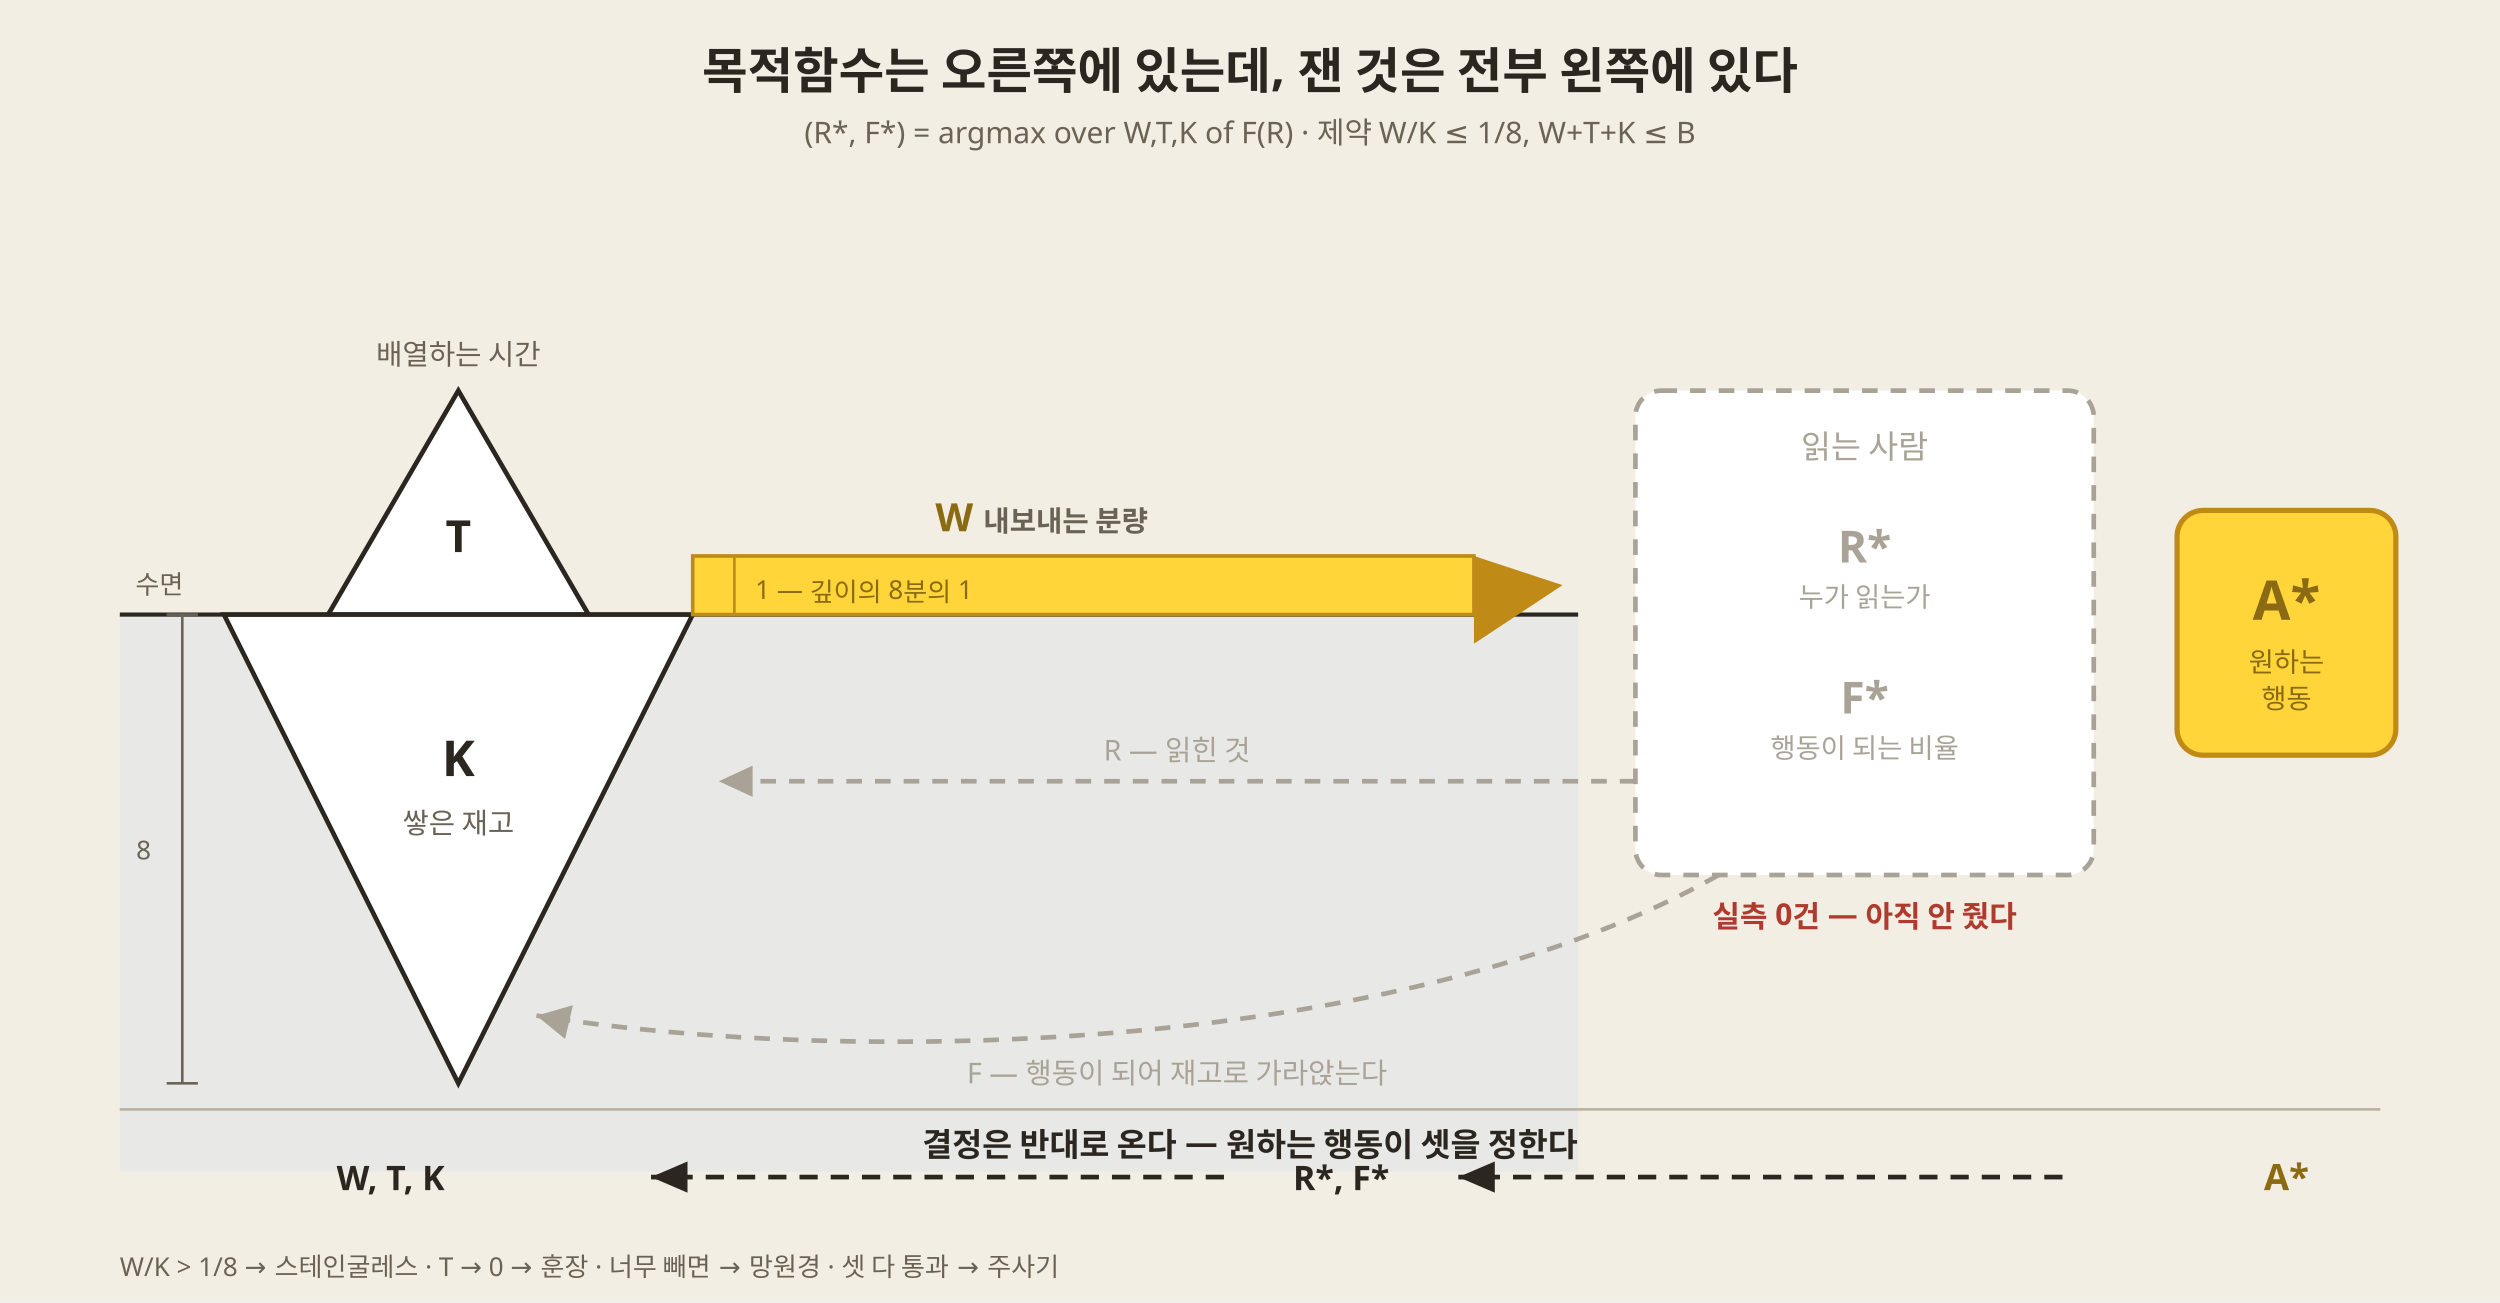
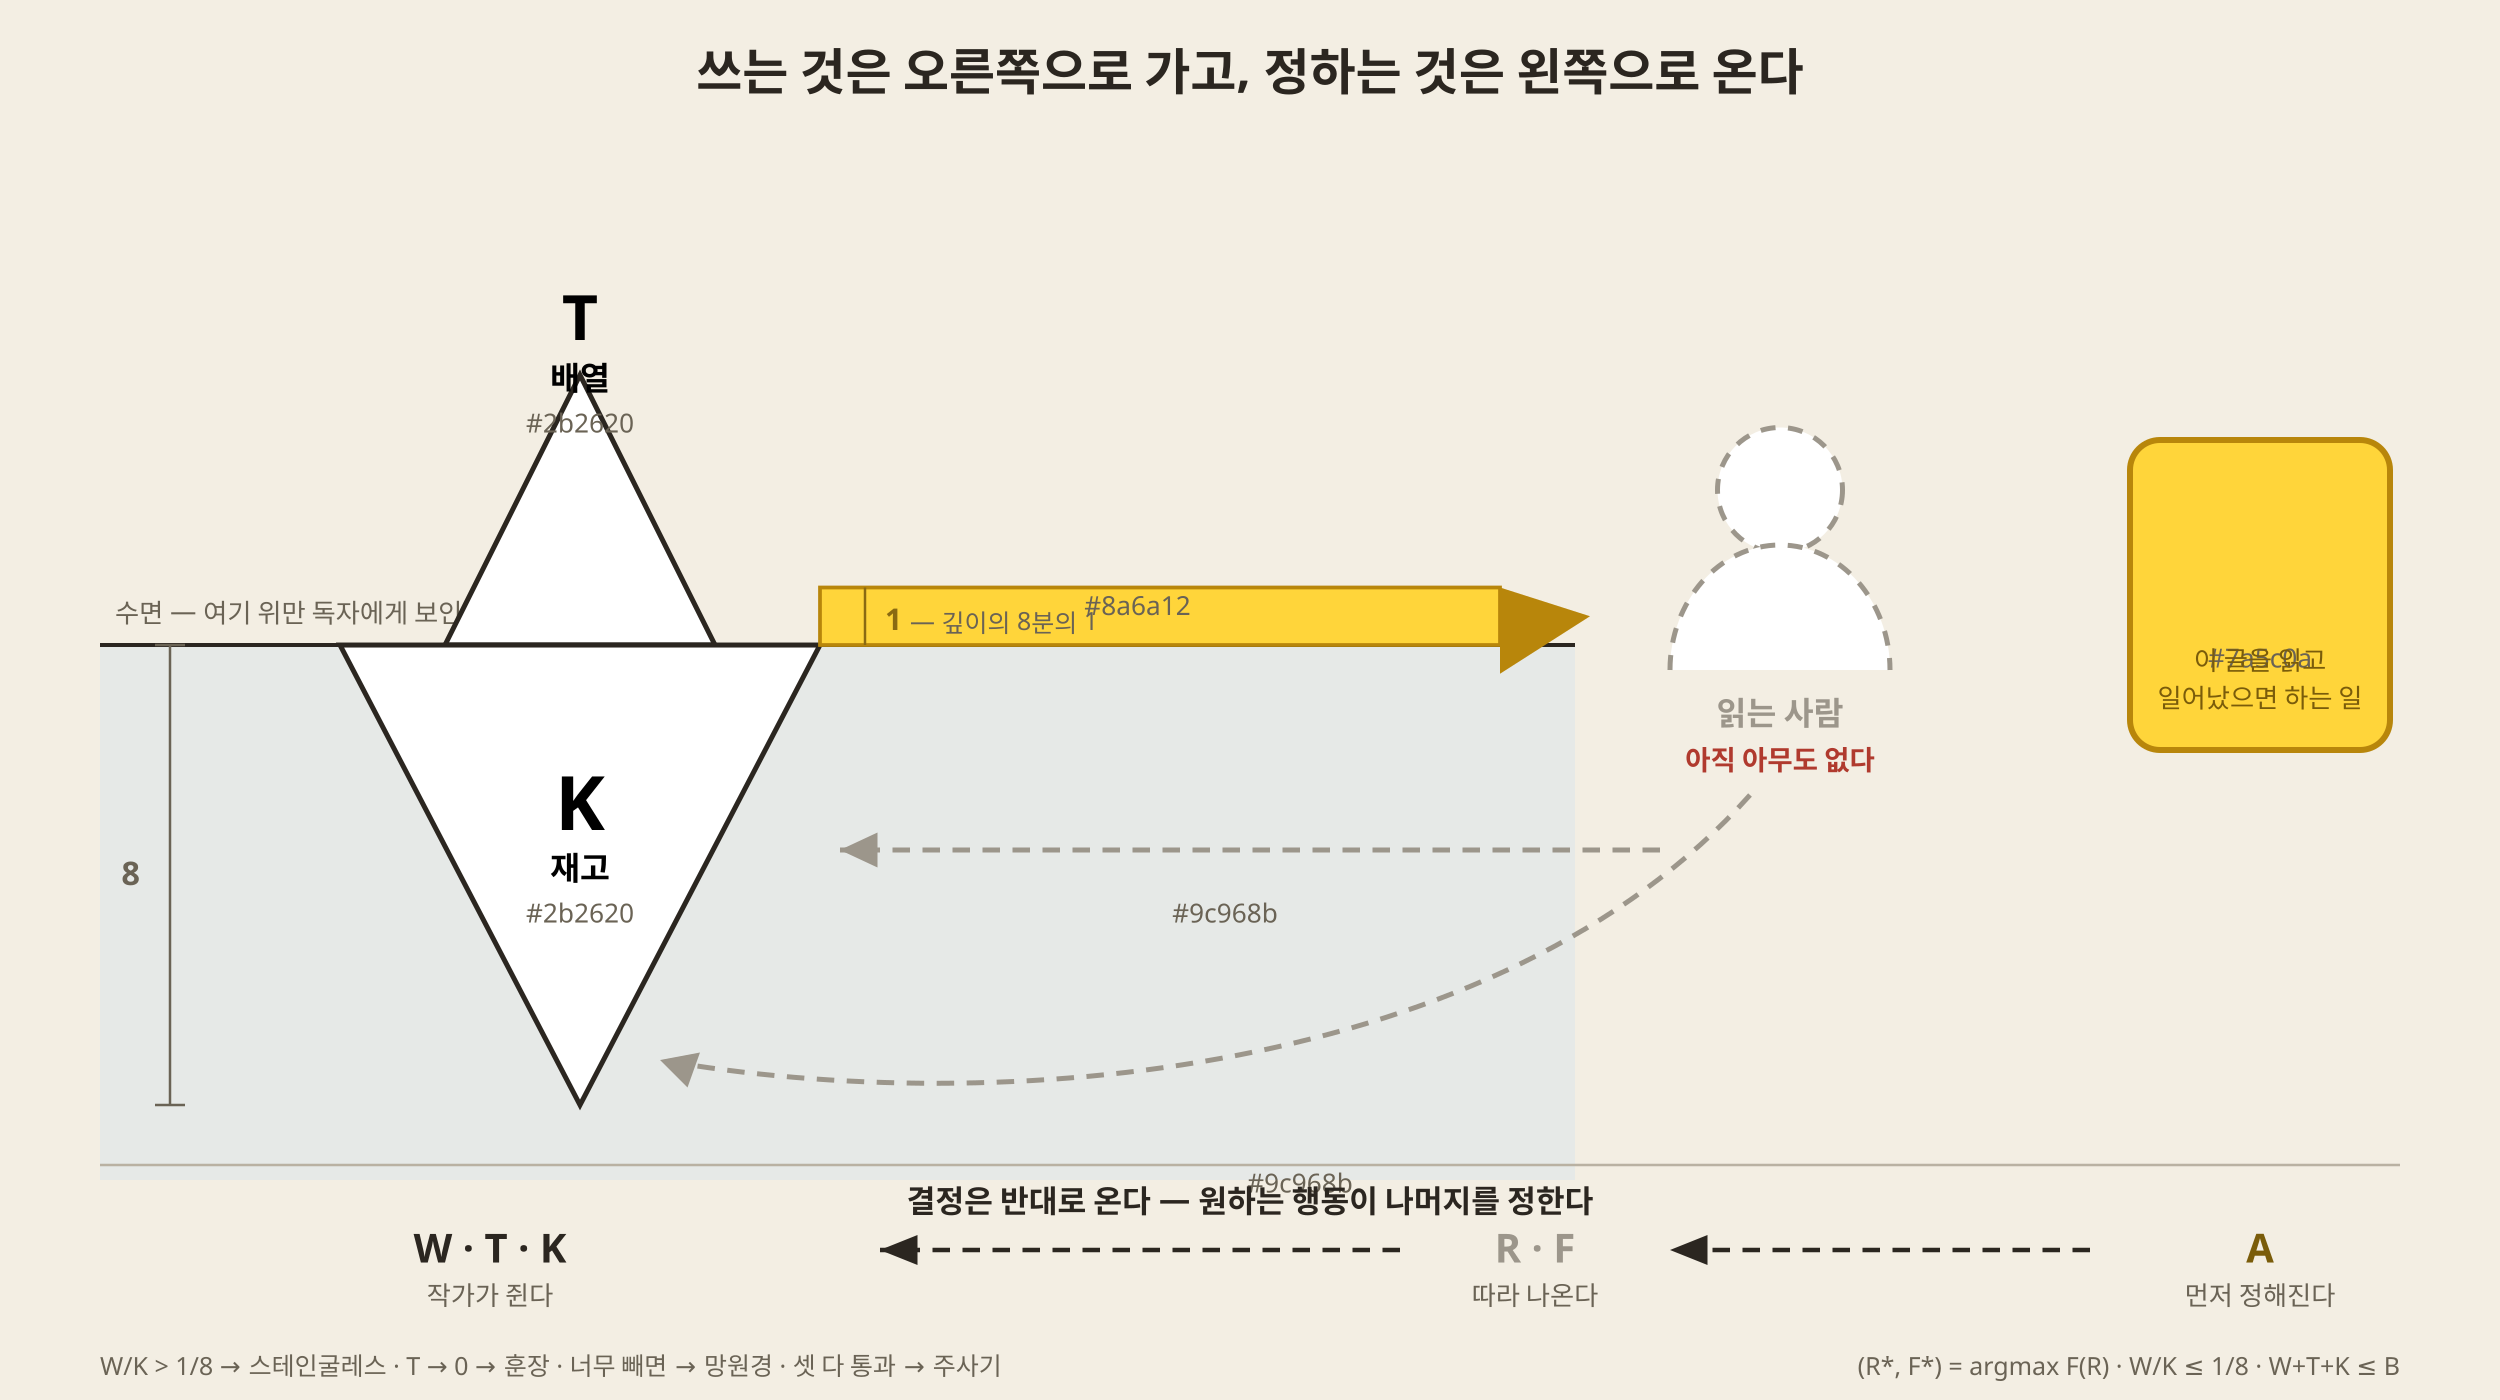
- <svg xmlns="http://www.w3.org/2000/svg" viewBox="0 0 960 500" width="960" height="500">
-   <style>
-     text{font-family:'Noto Sans KR','Apple SD Gothic Neo',sans-serif}
-     .t{fill:#2b2620} .gy{fill:#6a6355} .pl{fill:#a9a296} .gd{fill:#8a6a12}
-   </style>
-   <rect width="960" height="500" fill="#F3EEE3" />
-   <text x="480" y="34" text-anchor="middle" font-size="19" font-weight="700" class="t">목적함수는 오른쪽에 있는데, 잰 것은 전부 왼쪽에 있다</text>
-   <text x="480" y="55" text-anchor="middle" font-size="11.5" class="gy">(R*, F*) = argmax over W,T,K of F(R)   ·   제약 W/K ≤ 1/8,  W+T+K ≤ B</text>
-   <rect x="46" y="236" width="560" height="214" fill="#dfe6ea" opacity="0.55" />
-   <line x1="46" y1="236" x2="606" y2="236" stroke="#2b2620" stroke-width="1.6" />
-   <text x="52" y="228" font-size="10" class="gy">수면</text>
-   <polygon points="176,150 126,236 226,236" fill="#ffffff" stroke="#2b2620" stroke-width="1.8" />
-   <text x="176" y="212" text-anchor="middle" font-size="17" font-weight="700" class="t">T</text>
-   <text x="176" y="140" text-anchor="middle" font-size="11" class="gy">배열하는 시간</text>
-   <polygon points="86,236 266,236 176,416" fill="#ffffff" stroke="#2b2620" stroke-width="1.8" />
-   <text x="176" y="298" text-anchor="middle" font-size="19" font-weight="700" class="t">K</text>
-   <text x="176" y="320" text-anchor="middle" font-size="11" class="gy">쌓은 재고</text>
-   <line x1="70" y1="236" x2="70" y2="416" stroke="#6a6355" stroke-width="1" />
-   <line x1="64" y1="236" x2="76" y2="236" stroke="#6a6355" stroke-width="1" />
-   <line x1="64" y1="416" x2="76" y2="416" stroke="#6a6355" stroke-width="1" />
-   <text x="58" y="330" text-anchor="end" font-size="10" class="gy">8</text>
-   <rect x="266" y="213.5" width="300" height="22.5" fill="#FFD53A" stroke="#C08A17" stroke-width="1.4" />
-   <path d="M 566 213.5 l 34 11.2 l -34 22.5 z" fill="#C08A17" />
-   <text x="400" y="204" text-anchor="middle" font-size="15" font-weight="700" class="gd">W <tspan font-size="11" class="gy">내보내는 분량</tspan>
+ <svg xmlns="http://www.w3.org/2000/svg" viewBox="0 0 1000 560" width="1000" height="560">
+   <style>text{font-family:'Noto Sans KR','Apple SD Gothic Neo',sans-serif}</style>
+   <rect width="1000" height="560" fill="#F3EEE3" />
+   <text x="500" y="36" text-anchor="middle" font-size="20" font-weight="700" fill="#2b2620">쓰는 것은 오른쪽으로 가고, 정하는 것은 왼쪽으로 온다</text>
+   <rect x="40" y="258" width="590" height="214" fill="#dde6ea" opacity="0.6" />
+   <line x1="40" y1="258" x2="630" y2="258" stroke="#2b2620" stroke-width="1.6" />
+   <text x="46" y="249" font-size="10.5" fill="#6a6355">수면 — 여기 위만 독자에게 보인다</text>
+   <polygon points="232,150 178,258 286,258" fill="#fff" stroke="#2b2620" stroke-width="2" />
+   <text x="232" y="136" text-anchor="middle" font-size="25" font-weight="700" fill="순서를 바꾼다">T</text>
+   <text x="232" y="156" text-anchor="middle" font-size="13" font-weight="700" fill="순서를 바꾼다">배열</text>
+   <text x="232" y="173" text-anchor="middle" font-size="10.5" fill="#6a6355">#2b2620</text>
+   <polygon points="136,258 328,258 232,442" fill="#fff" stroke="#2b2620" stroke-width="2" />
+   <text x="232" y="332" text-anchor="middle" font-size="30" font-weight="700" fill="안 보이는 7/8">K</text>
+   <text x="232" y="352" text-anchor="middle" font-size="13" font-weight="700" fill="안 보이는 7/8">재고</text>
+   <text x="232" y="369" text-anchor="middle" font-size="10.5" fill="#6a6355">#2b2620</text>
+   <line x1="68" y1="258" x2="68" y2="442" stroke="#6a6355" stroke-width="1" />
+   <line x1="62" y1="258" x2="74" y2="258" stroke="#6a6355" stroke-width="1" />
+   <line x1="62" y1="442" x2="74" y2="442" stroke="#6a6355" stroke-width="1" />
+   <text x="56" y="354" text-anchor="end" font-size="13" font-weight="700" fill="#6a6355">8</text>
+   <rect x="328" y="235.0" width="272" height="23.0" fill="#FFD53A" stroke="#B8860B" stroke-width="1.5" />
+   <path d="M 600 235.0 l 36 11.5 l -36 23.0 z" fill="#B8860B" />
+   <text x="455" y="209.0" text-anchor="middle" font-size="25" font-weight="700" fill="None">W</text>
+   <text x="455" y="229.0" text-anchor="middle" font-size="13" font-weight="700" fill="None">내보낸 글</text>
+   <text x="455" y="246.0" text-anchor="middle" font-size="10.5" fill="#6a6355">#8a6a12</text>
+   <line x1="346" y1="235.0" x2="346" y2="258" stroke="#8a6a12" stroke-width="1" />
+   <text x="354" y="252" font-size="12" font-weight="700" fill="#8a6a12">1 <tspan font-size="10" font-weight="400" fill="#6a6355">— 깊이의 8분의 1</tspan>
  </text>
-   <line x1="282" y1="213.5" x2="282" y2="236" stroke="#C08A17" stroke-width="1" />
-   <text x="290" y="230" font-size="10" class="gd">1 — 깊이의 8분의 1</text>
-   <rect x="628" y="150" width="176" height="186" rx="10" fill="#ffffff" stroke="#a9a296" stroke-width="1.8" stroke-dasharray="6 5" />
-   <text x="716" y="176" text-anchor="middle" font-size="12.5" class="pl">읽는 사람</text>
-   <text x="716" y="216" text-anchor="middle" font-size="17" font-weight="700" class="pl">R*</text>
-   <text x="716" y="233" text-anchor="middle" font-size="10.5" class="pl">누가 읽는가</text>
-   <text x="716" y="274" text-anchor="middle" font-size="17" font-weight="700" class="pl">F*</text>
-   <text x="716" y="291" text-anchor="middle" font-size="10.5" class="pl">행동이 되는 비율</text>
-   <text x="716" y="356" text-anchor="middle" font-size="11.5" font-weight="700" fill="#b03a2e">실측 0건 — 아직 안 줬다</text>
-   <path d="M 628 300 L 276 300" fill="none" stroke="#a9a296" stroke-width="1.8" stroke-dasharray="6 5" />
-   <path d="M 276 300 l 13 -6 l 0 12 z" fill="#a9a296" />
-   <text x="452" y="292" text-anchor="middle" font-size="11" class="pl">R — 읽힌 것</text>
-   <path d="M 660 336 C 540 404, 330 410, 206 390" fill="none" stroke="#a9a296" stroke-width="1.8" stroke-dasharray="6 5" />
-   <path d="M 206 390 l 14 -4 l -3 13 z" fill="#a9a296" />
-   <text x="452" y="416" text-anchor="middle" font-size="11" class="pl">F — 행동이 되어 재고로 가라앉는다</text>
-   <rect x="836" y="196" width="84" height="94" rx="10" fill="#FFD53A" stroke="#C08A17" stroke-width="2" />
-   <text x="878" y="238" text-anchor="middle" font-size="21" font-weight="700" class="gd">A*</text>
-   <text x="878" y="258" text-anchor="middle" font-size="10.5" class="gd">원하는</text>
-   <text x="878" y="272" text-anchor="middle" font-size="10.5" class="gd">행동</text>
-   <line x1="46" y1="426" x2="914" y2="426" stroke="#b9b1a2" stroke-width="1" />
-   <line x1="792" y1="452" x2="560" y2="452" stroke="#2b2620" stroke-width="1.8" stroke-dasharray="7 5" />
-   <path d="M 560 452 l 14 -6 l 0 12 z" fill="#2b2620" />
-   <line x1="470" y1="452" x2="250" y2="452" stroke="#2b2620" stroke-width="1.8" stroke-dasharray="7 5" />
-   <path d="M 250 452 l 14 -6 l 0 12 z" fill="#2b2620" />
-   <text x="878" y="457" text-anchor="middle" font-size="14" font-weight="700" class="gd">A*</text>
-   <text x="515" y="457" text-anchor="middle" font-size="13" font-weight="700" class="t">R*, F*</text>
-   <text x="150" y="457" text-anchor="middle" font-size="13" font-weight="700" class="t">W, T, K</text>
-   <text x="480" y="444" text-anchor="middle" font-size="12.5" font-weight="700" class="t">결정은 반대로 온다 — 원하는 행동이 셋을 정한다</text>
-   <text x="46" y="490" font-size="10" class="gy">W/K &gt; 1/8 → 스테인굴레스 · T → 0 → 훈장 · 너무 빼면 → 망원경 · 셋 다 통과 → 주사기</text>
+   <circle cx="712" cy="196" r="25" fill="#fff" stroke="#9c968b" stroke-width="2" stroke-dasharray="6 5" />
+   <path d="M 668 268 a 44 50 0 0 1 88 0" fill="#fff" stroke="#9c968b" stroke-width="2" stroke-dasharray="6 5" />
+   <text x="712" y="290" text-anchor="middle" font-size="13" font-weight="700" fill="#9c968b">읽는 사람</text>
+   <text x="712" y="308" text-anchor="middle" font-size="11" font-weight="700" fill="#b03a2e">아직 아무도 없다</text>
+   <path d="M 664 340 L 336 340" fill="none" stroke="#9c968b" stroke-width="2" stroke-dasharray="7 5" />
+   <path d="M 336 340 l 15 -7 l 0 14 z" fill="#9c968b" />
+   <text x="490" y="332" text-anchor="middle" font-size="23" font-weight="700" fill="None">R</text>
+   <text x="490" y="352" text-anchor="middle" font-size="13" font-weight="700" fill="None">읽힌 것</text>
+   <text x="490" y="369" text-anchor="middle" font-size="10.5" fill="#6a6355">#9c968b</text>
+   <path d="M 700 318 C 600 430, 400 448, 264 424" fill="none" stroke="#9c968b" stroke-width="2" stroke-dasharray="7 5" />
+   <path d="M 264 424 l 16 -3 l -5 14 z" fill="#9c968b" />
+   <text x="520" y="440" text-anchor="middle" font-size="23" font-weight="700" fill="None">F</text>
+   <text x="520" y="460" text-anchor="middle" font-size="13" font-weight="700" fill="None">행동이 된 몫</text>
+   <text x="520" y="477" text-anchor="middle" font-size="10.5" fill="#6a6355">#9c968b</text>
+   <rect x="852" y="176" width="104" height="124" rx="12" fill="#FFD53A" stroke="#B8860B" stroke-width="2.4" />
+   <text x="904" y="230" text-anchor="middle" font-size="34" font-weight="700" fill="None">A</text>
+   <text x="904" y="250" text-anchor="middle" font-size="13" font-weight="700" fill="None">원하는 행동</text>
+   <text x="904" y="267" text-anchor="middle" font-size="10.5" fill="#6a6355">#7a5c0a</text>
+   <text x="904" y="268" text-anchor="middle" font-size="10.5" fill="#7a5c0a">이 글을 읽고</text>
+   <text x="904" y="283" text-anchor="middle" font-size="10.5" fill="#7a5c0a">일어났으면 하는 일</text>
+   <line x1="40" y1="466" x2="960" y2="466" stroke="#b9b1a2" stroke-width="1" />
+   <text x="500" y="485" text-anchor="middle" font-size="12.5" font-weight="700" fill="#2b2620">결정은 반대로 온다 — 원하는 행동이 나머지를 정한다</text>
+   <line x1="836" y1="500" x2="668" y2="500" stroke="#2b2620" stroke-width="1.8" stroke-dasharray="7 5" />
+   <path d="M 668 500 l 15 -6 l 0 12 z" fill="#2b2620" />
+   <line x1="560" y1="500" x2="352" y2="500" stroke="#2b2620" stroke-width="1.8" stroke-dasharray="7 5" />
+   <path d="M 352 500 l 15 -6 l 0 12 z" fill="#2b2620" />
+   <text x="196" y="505" text-anchor="middle" font-size="16" font-weight="700" fill="#2b2620">W · T · K</text>
+   <text x="196" y="522" text-anchor="middle" font-size="10.5" fill="#6a6355">작가가 쥔다</text>
+   <text x="614" y="505" text-anchor="middle" font-size="16" font-weight="700" fill="#9c968b">R · F</text>
+   <text x="614" y="522" text-anchor="middle" font-size="10.5" fill="#6a6355">따라 나온다</text>
+   <text x="904" y="505" text-anchor="middle" font-size="16" font-weight="700" fill="#7a5c0a">A</text>
+   <text x="904" y="522" text-anchor="middle" font-size="10.5" fill="#6a6355">먼저 정해진다</text>
+   <text x="40" y="550" font-size="10" fill="#6a6355">W/K &gt; 1/8 → 스테인굴레스 · T → 0 → 훈장 · 너무 빼면 → 망원경 · 셋 다 통과 → 주사기</text>
+   <text x="960" y="550" text-anchor="end" font-size="10" fill="#6a6355">(R*, F*) = argmax F(R) · W/K ≤ 1/8 · W+T+K ≤ B</text>
</svg>
